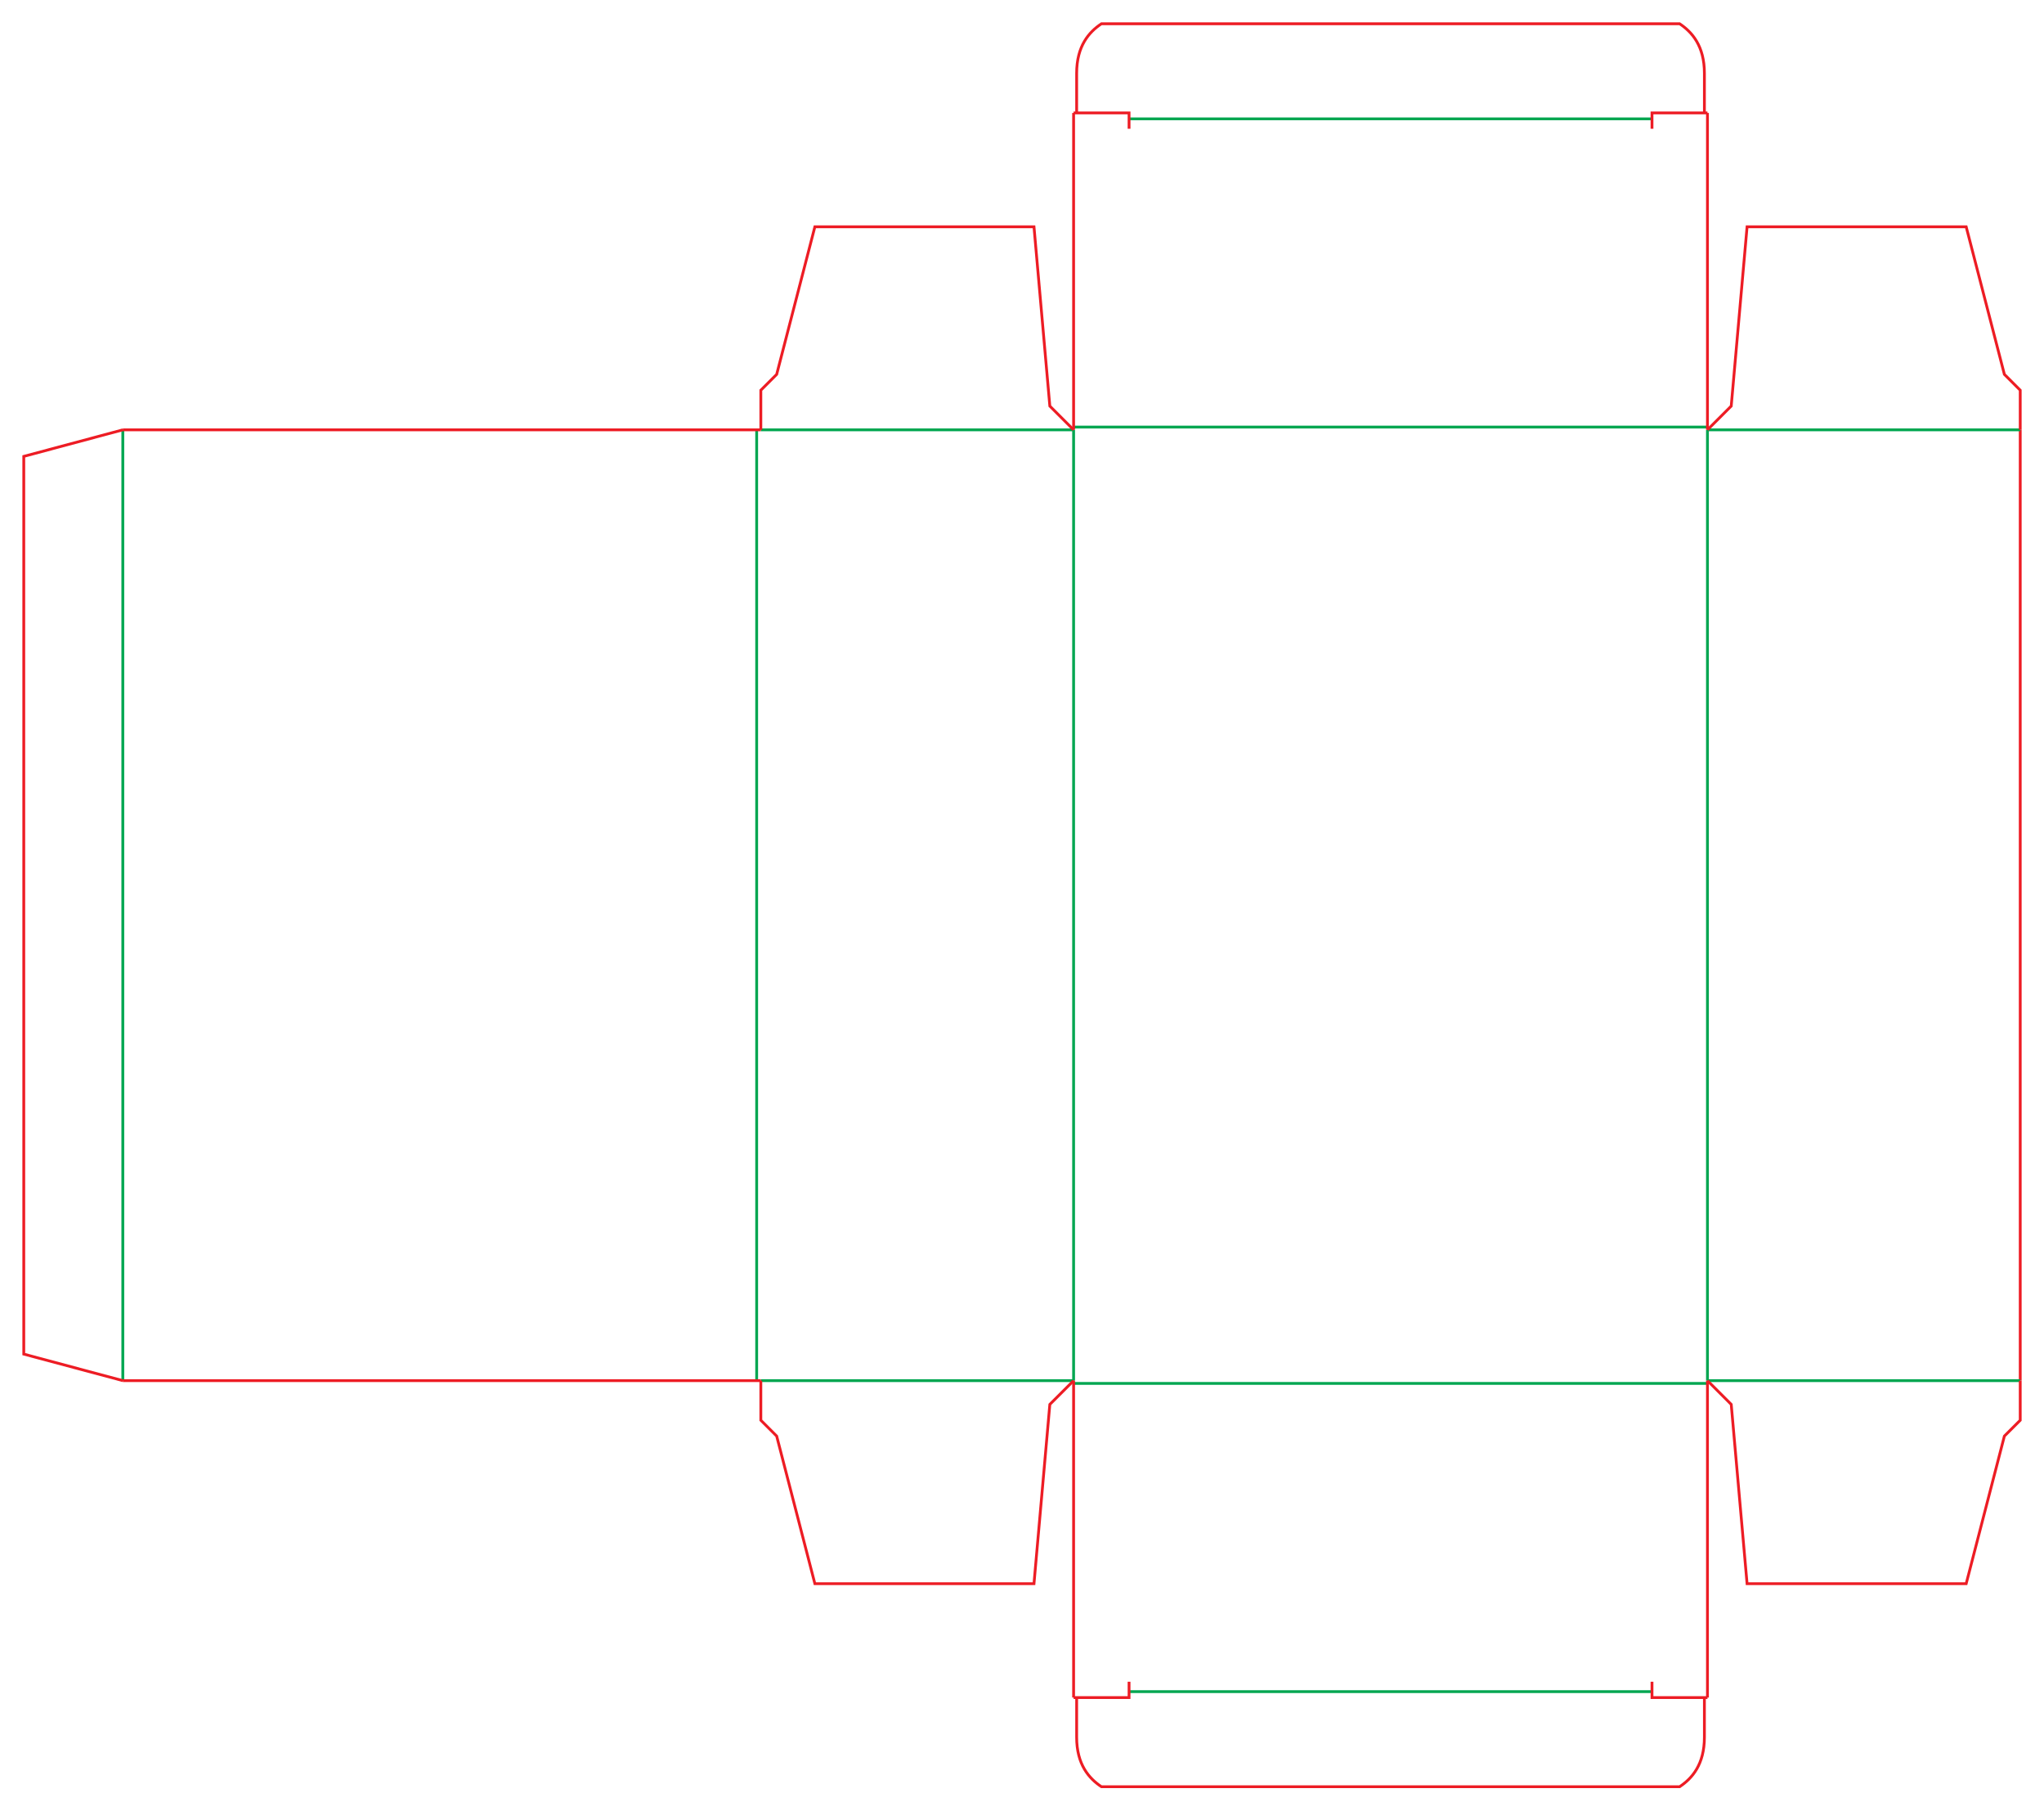
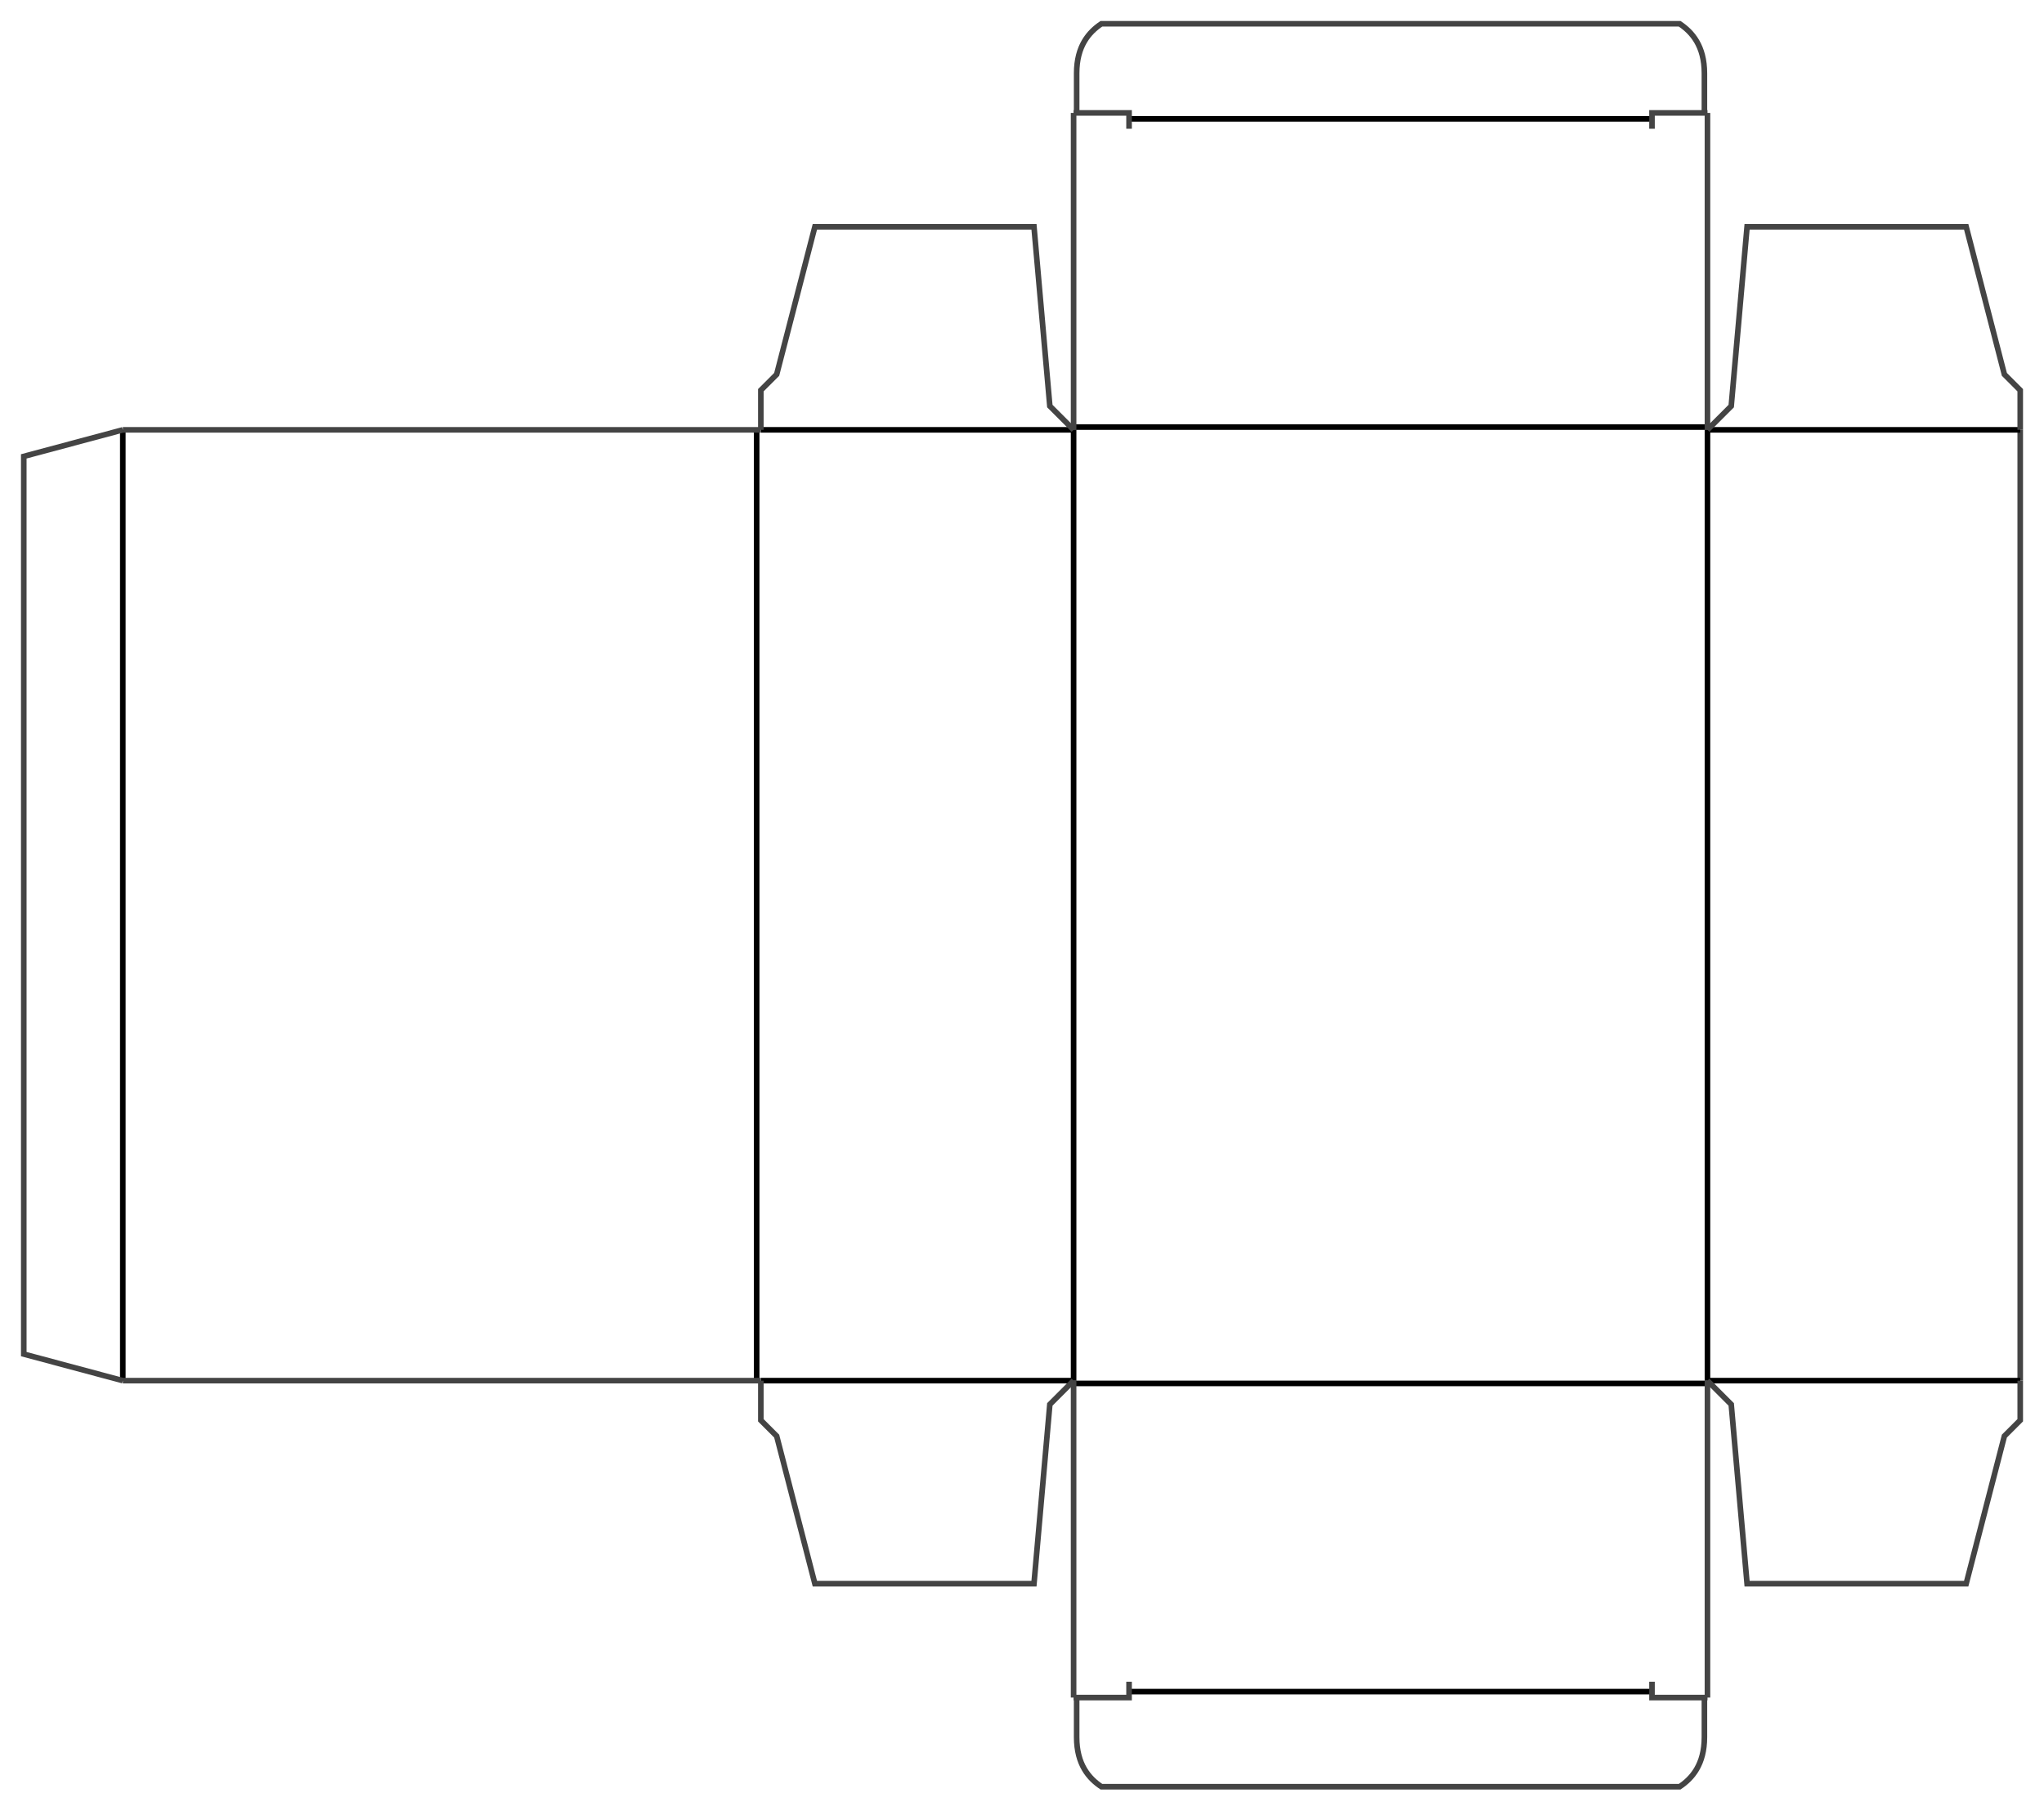
<svg xmlns="http://www.w3.org/2000/svg" version="1.1" id="svg1" width="975.024" height="863.622" viewBox="0 0 975.024 863.622">
  <defs id="defs1" />
  <g id="g1">
-     <path id="path1" d="M 270.709,493.937 V 153.78" style="fill:none;stroke:#00a650;stroke-width:1;stroke-linecap:butt;stroke-linejoin:miter;stroke-miterlimit:10;stroke-dasharray:none;stroke-opacity:1" transform="matrix(1.333333,0,0,-1.333333,0,863.622)" />
-     <path id="path2" d="M 384.094,493.937 V 153.78" style="fill:none;stroke:#00a650;stroke-width:1;stroke-linecap:butt;stroke-linejoin:miter;stroke-miterlimit:10;stroke-dasharray:none;stroke-opacity:1" transform="matrix(1.333333,0,0,-1.333333,0,863.622)" />
-     <path id="path3" d="M 610.866,493.937 V 153.78" style="fill:none;stroke:#00a650;stroke-width:1;stroke-linecap:butt;stroke-linejoin:miter;stroke-miterlimit:10;stroke-dasharray:none;stroke-opacity:1" transform="matrix(1.333333,0,0,-1.333333,0,863.622)" />
-     <path id="path4" d="m 722.764,493.937 v -0.992 -338.173 -0.992" style="fill:none;stroke:#ed1c24;stroke-width:1;stroke-linecap:butt;stroke-linejoin:miter;stroke-miterlimit:10;stroke-dasharray:none;stroke-opacity:1" transform="matrix(1.333333,0,0,-1.333333,0,863.622)" />
-     <path id="path5" d="M 43.937,493.937 V 153.78" style="fill:none;stroke:#00a650;stroke-width:1;stroke-linecap:butt;stroke-linejoin:miter;stroke-miterlimit:10;stroke-dasharray:none;stroke-opacity:1" transform="matrix(1.333333,0,0,-1.333333,0,863.622)" />
-     <path id="path6" d="M 43.937,493.937 8.504,484.443 V 163.274 l 35.433,-9.494" style="fill:none;stroke:#ed1c24;stroke-width:1;stroke-linecap:butt;stroke-linejoin:miter;stroke-miterlimit:10;stroke-dasharray:none;stroke-opacity:1" transform="matrix(1.333333,0,0,-1.333333,0,863.622)" />
-     <path id="path7" d="M 272.197,493.937 H 384.094" style="fill:none;stroke:#00a650;stroke-width:1;stroke-linecap:butt;stroke-linejoin:miter;stroke-miterlimit:10;stroke-dasharray:none;stroke-opacity:1" transform="scale(1.333333)" />
-     <path id="path8" d="M 384.094,494.929 H 610.866" style="fill:none;stroke:#00a650;stroke-width:1;stroke-linecap:butt;stroke-linejoin:miter;stroke-miterlimit:10;stroke-dasharray:none;stroke-opacity:1" transform="scale(1.333333)" />
-     <path id="path9" d="M 610.866,493.937 H 722.764" style="fill:none;stroke:#00a650;stroke-width:1;stroke-linecap:butt;stroke-linejoin:miter;stroke-miterlimit:10;stroke-dasharray:none;stroke-opacity:1" transform="scale(1.333333)" />
-     <path id="path10" d="M 43.937,493.937 H 272.197" style="fill:none;stroke:#ed1c24;stroke-width:1;stroke-linecap:butt;stroke-linejoin:miter;stroke-miterlimit:10;stroke-dasharray:none;stroke-opacity:1" transform="scale(1.333333)" />
-     <path id="path11" d="m 610.866,493.937 8.504,8.504 5.669,64.134 h 78.391 l 13.664,-52.795 5.669,-5.669 v -14.173" style="fill:none;stroke:#ed1c24;stroke-width:1;stroke-linecap:butt;stroke-linejoin:miter;stroke-miterlimit:10;stroke-dasharray:none;stroke-opacity:1" transform="scale(1.333333)" />
-     <path id="path12" d="m 384.094,493.937 8.504,8.504 5.669,64.134 h 78.391 l 13.664,-52.795 5.669,-5.669 v -14.173" style="fill:none;stroke:#ed1c24;stroke-width:1;stroke-linecap:butt;stroke-linejoin:miter;stroke-miterlimit:10;stroke-dasharray:none;stroke-opacity:1" transform="matrix(-1.333333,0,0,1.333333,1024.252,0)" />
-     <path id="path13" d="M 384.094,493.937 V 607.323" style="fill:none;stroke:#ed1c24;stroke-width:1;stroke-linecap:butt;stroke-linejoin:miter;stroke-miterlimit:10;stroke-dasharray:none;stroke-opacity:1" transform="scale(1.333333)" />
-     <path id="path14" d="M 610.866,493.937 V 607.323" style="fill:none;stroke:#ed1c24;stroke-width:1;stroke-linecap:butt;stroke-linejoin:miter;stroke-miterlimit:10;stroke-dasharray:none;stroke-opacity:1" transform="scale(1.333333)" />
-     <path id="path15" d="M 403.937,605.197 H 591.024" style="fill:none;stroke:#00a650;stroke-width:1;stroke-linecap:butt;stroke-linejoin:miter;stroke-miterlimit:10;stroke-dasharray:none;stroke-opacity:1" transform="scale(1.333333)" />
-     <path id="path16" d="m 384.094,607.323 h 19.843 v -5.669" style="fill:none;stroke:#ed1c24;stroke-width:1;stroke-linecap:butt;stroke-linejoin:miter;stroke-miterlimit:10;stroke-dasharray:none;stroke-opacity:1" transform="scale(1.333333)" />
-     <path id="path17" d="m 610.866,607.323 h -19.843 v -5.669" style="fill:none;stroke:#ed1c24;stroke-width:1;stroke-linecap:butt;stroke-linejoin:miter;stroke-miterlimit:10;stroke-dasharray:none;stroke-opacity:1" transform="scale(1.333333)" />
-     <path id="path18" d="m 385.186,607.323 v 14.173 c 0,9.785 4.429,14.764 8.858,17.717 h 206.872 c 4.429,-2.953 8.858,-7.932 8.858,-17.717 v -14.173" style="fill:none;stroke:#ed1c24;stroke-width:1;stroke-linecap:butt;stroke-linejoin:miter;stroke-miterlimit:10;stroke-dasharray:none;stroke-opacity:1" transform="scale(1.333333)" />
-     <path id="path19" d="M 272.197,493.937 H 384.094" style="fill:none;stroke:#00a650;stroke-width:1;stroke-linecap:butt;stroke-linejoin:miter;stroke-miterlimit:10;stroke-dasharray:none;stroke-opacity:1" transform="matrix(1.333333,0,0,-1.333333,0,863.622)" />
-     <path id="path20" d="M 384.094,494.929 H 610.866" style="fill:none;stroke:#00a650;stroke-width:1;stroke-linecap:butt;stroke-linejoin:miter;stroke-miterlimit:10;stroke-dasharray:none;stroke-opacity:1" transform="matrix(1.333333,0,0,-1.333333,0,863.622)" />
-     <path id="path21" d="M 610.866,493.937 H 722.764" style="fill:none;stroke:#00a650;stroke-width:1;stroke-linecap:butt;stroke-linejoin:miter;stroke-miterlimit:10;stroke-dasharray:none;stroke-opacity:1" transform="matrix(1.333333,0,0,-1.333333,0,863.622)" />
-     <path id="path22" d="M 43.937,493.937 H 272.197" style="fill:none;stroke:#ed1c24;stroke-width:1;stroke-linecap:butt;stroke-linejoin:miter;stroke-miterlimit:10;stroke-dasharray:none;stroke-opacity:1" transform="matrix(1.333333,0,0,-1.333333,0,863.622)" />
-     <path id="path23" d="m 610.866,493.937 8.504,8.504 5.669,64.134 h 78.391 l 13.664,-52.795 5.669,-5.669 v -14.173" style="fill:none;stroke:#ed1c24;stroke-width:1;stroke-linecap:butt;stroke-linejoin:miter;stroke-miterlimit:10;stroke-dasharray:none;stroke-opacity:1" transform="matrix(1.333333,0,0,-1.333333,0,863.622)" />
-     <path id="path24" d="m 384.094,493.937 8.504,8.504 5.669,64.134 h 78.391 l 13.664,-52.795 5.669,-5.669 v -14.173" style="fill:none;stroke:#ed1c24;stroke-width:1;stroke-linecap:butt;stroke-linejoin:miter;stroke-miterlimit:10;stroke-dasharray:none;stroke-opacity:1" transform="matrix(-1.333333,0,0,-1.333333,1024.252,863.622)" />
-     <path id="path25" d="M 384.094,493.937 V 607.323" style="fill:none;stroke:#ed1c24;stroke-width:1;stroke-linecap:butt;stroke-linejoin:miter;stroke-miterlimit:10;stroke-dasharray:none;stroke-opacity:1" transform="matrix(1.333333,0,0,-1.333333,0,863.622)" />
-     <path id="path26" d="M 610.866,493.937 V 607.323" style="fill:none;stroke:#ed1c24;stroke-width:1;stroke-linecap:butt;stroke-linejoin:miter;stroke-miterlimit:10;stroke-dasharray:none;stroke-opacity:1" transform="matrix(1.333333,0,0,-1.333333,0,863.622)" />
-     <path id="path27" d="M 403.937,605.197 H 591.024" style="fill:none;stroke:#00a650;stroke-width:1;stroke-linecap:butt;stroke-linejoin:miter;stroke-miterlimit:10;stroke-dasharray:none;stroke-opacity:1" transform="matrix(1.333333,0,0,-1.333333,0,863.622)" />
-     <path id="path28" d="m 384.094,607.323 h 19.843 v -5.669" style="fill:none;stroke:#ed1c24;stroke-width:1;stroke-linecap:butt;stroke-linejoin:miter;stroke-miterlimit:10;stroke-dasharray:none;stroke-opacity:1" transform="matrix(1.333333,0,0,-1.333333,0,863.622)" />
-     <path id="path29" d="m 610.866,607.323 h -19.843 v -5.669" style="fill:none;stroke:#ed1c24;stroke-width:1;stroke-linecap:butt;stroke-linejoin:miter;stroke-miterlimit:10;stroke-dasharray:none;stroke-opacity:1" transform="matrix(1.333333,0,0,-1.333333,0,863.622)" />
-     <path id="path30" d="m 385.186,607.323 v 14.173 c 0,9.785 4.429,14.764 8.858,17.717 h 206.872 c 4.429,-2.953 8.858,-7.932 8.858,-17.717 v -14.173" style="fill:none;stroke:#ed1c24;stroke-width:1;stroke-linecap:butt;stroke-linejoin:miter;stroke-miterlimit:10;stroke-dasharray:none;stroke-opacity:1" transform="matrix(1.333333,0,0,-1.333333,0,863.622)" />
+     <path id="path1" d="M 270.709,493.937 V 153.78" style="fill:none;stroke:#000000;stroke-width:2;stroke-linecap:butt;stroke-linejoin:miter;stroke-miterlimit:10;stroke-dasharray:none;stroke-opacity:1" transform="matrix(1.333333,0,0,-1.333333,0,863.622)" />
+     <path id="path2" d="M 384.094,493.937 V 153.78" style="fill:none;stroke:#000000;stroke-width:2;stroke-linecap:butt;stroke-linejoin:miter;stroke-miterlimit:10;stroke-dasharray:none;stroke-opacity:1" transform="matrix(1.333333,0,0,-1.333333,0,863.622)" />
+     <path id="path3" d="M 610.866,493.937 V 153.78" style="fill:none;stroke:#000000;stroke-width:2;stroke-linecap:butt;stroke-linejoin:miter;stroke-miterlimit:10;stroke-dasharray:none;stroke-opacity:1" transform="matrix(1.333333,0,0,-1.333333,0,863.622)" />
+     <path id="path4" d="m 722.764,493.937 v -0.992 -338.173 -0.992" style="fill:none;stroke:#444444;stroke-width:2;stroke-linecap:butt;stroke-linejoin:miter;stroke-miterlimit:10;stroke-dasharray:none;stroke-opacity:1" transform="matrix(1.333333,0,0,-1.333333,0,863.622)" />
+     <path id="path5" d="M 43.937,493.937 V 153.78" style="fill:none;stroke:#000000;stroke-width:2;stroke-linecap:butt;stroke-linejoin:miter;stroke-miterlimit:10;stroke-dasharray:none;stroke-opacity:1" transform="matrix(1.333333,0,0,-1.333333,0,863.622)" />
+     <path id="path6" d="M 43.937,493.937 8.504,484.443 V 163.274 l 35.433,-9.494" style="fill:none;stroke:#444444;stroke-width:2;stroke-linecap:butt;stroke-linejoin:miter;stroke-miterlimit:10;stroke-dasharray:none;stroke-opacity:1" transform="matrix(1.333333,0,0,-1.333333,0,863.622)" />
+     <path id="path7" d="M 272.197,493.937 H 384.094" style="fill:none;stroke:#000000;stroke-width:2;stroke-linecap:butt;stroke-linejoin:miter;stroke-miterlimit:10;stroke-dasharray:none;stroke-opacity:1" transform="scale(1.333333)" />
+     <path id="path8" d="M 384.094,494.929 H 610.866" style="fill:none;stroke:#000000;stroke-width:2;stroke-linecap:butt;stroke-linejoin:miter;stroke-miterlimit:10;stroke-dasharray:none;stroke-opacity:1" transform="scale(1.333333)" />
+     <path id="path9" d="M 610.866,493.937 H 722.764" style="fill:none;stroke:#000000;stroke-width:2;stroke-linecap:butt;stroke-linejoin:miter;stroke-miterlimit:10;stroke-dasharray:none;stroke-opacity:1" transform="scale(1.333333)" />
+     <path id="path10" d="M 43.937,493.937 H 272.197" style="fill:none;stroke:#444444;stroke-width:2;stroke-linecap:butt;stroke-linejoin:miter;stroke-miterlimit:10;stroke-dasharray:none;stroke-opacity:1" transform="scale(1.333333)" />
+     <path id="path11" d="m 610.866,493.937 8.504,8.504 5.669,64.134 h 78.391 l 13.664,-52.795 5.669,-5.669 v -14.173" style="fill:none;stroke:#444444;stroke-width:2;stroke-linecap:butt;stroke-linejoin:miter;stroke-miterlimit:10;stroke-dasharray:none;stroke-opacity:1" transform="scale(1.333333)" />
+     <path id="path12" d="m 384.094,493.937 8.504,8.504 5.669,64.134 h 78.391 l 13.664,-52.795 5.669,-5.669 v -14.173" style="fill:none;stroke:#444444;stroke-width:2;stroke-linecap:butt;stroke-linejoin:miter;stroke-miterlimit:10;stroke-dasharray:none;stroke-opacity:1" transform="matrix(-1.333333,0,0,1.333333,1024.252,0)" />
+     <path id="path13" d="M 384.094,493.937 V 607.323" style="fill:none;stroke:#444444;stroke-width:2;stroke-linecap:butt;stroke-linejoin:miter;stroke-miterlimit:10;stroke-dasharray:none;stroke-opacity:1" transform="scale(1.333333)" />
+     <path id="path14" d="M 610.866,493.937 V 607.323" style="fill:none;stroke:#444444;stroke-width:2;stroke-linecap:butt;stroke-linejoin:miter;stroke-miterlimit:10;stroke-dasharray:none;stroke-opacity:1" transform="scale(1.333333)" />
+     <path id="path15" d="M 403.937,605.197 H 591.024" style="fill:none;stroke:#000000;stroke-width:2;stroke-linecap:butt;stroke-linejoin:miter;stroke-miterlimit:10;stroke-dasharray:none;stroke-opacity:1" transform="scale(1.333333)" />
+     <path id="path16" d="m 384.094,607.323 h 19.843 v -5.669" style="fill:none;stroke:#444444;stroke-width:2;stroke-linecap:butt;stroke-linejoin:miter;stroke-miterlimit:10;stroke-dasharray:none;stroke-opacity:1" transform="scale(1.333333)" />
+     <path id="path17" d="m 610.866,607.323 h -19.843 v -5.669" style="fill:none;stroke:#444444;stroke-width:2;stroke-linecap:butt;stroke-linejoin:miter;stroke-miterlimit:10;stroke-dasharray:none;stroke-opacity:1" transform="scale(1.333333)" />
+     <path id="path18" d="m 385.186,607.323 v 14.173 c 0,9.785 4.429,14.764 8.858,17.717 h 206.872 c 4.429,-2.953 8.858,-7.932 8.858,-17.717 v -14.173" style="fill:none;stroke:#444444;stroke-width:2;stroke-linecap:butt;stroke-linejoin:miter;stroke-miterlimit:10;stroke-dasharray:none;stroke-opacity:1" transform="scale(1.333333)" />
+     <path id="path19" d="M 272.197,493.937 H 384.094" style="fill:none;stroke:#000000;stroke-width:2;stroke-linecap:butt;stroke-linejoin:miter;stroke-miterlimit:10;stroke-dasharray:none;stroke-opacity:1" transform="matrix(1.333333,0,0,-1.333333,0,863.622)" />
+     <path id="path20" d="M 384.094,494.929 H 610.866" style="fill:none;stroke:#000000;stroke-width:2;stroke-linecap:butt;stroke-linejoin:miter;stroke-miterlimit:10;stroke-dasharray:none;stroke-opacity:1" transform="matrix(1.333333,0,0,-1.333333,0,863.622)" />
+     <path id="path21" d="M 610.866,493.937 H 722.764" style="fill:none;stroke:#000000;stroke-width:2;stroke-linecap:butt;stroke-linejoin:miter;stroke-miterlimit:10;stroke-dasharray:none;stroke-opacity:1" transform="matrix(1.333333,0,0,-1.333333,0,863.622)" />
+     <path id="path22" d="M 43.937,493.937 H 272.197" style="fill:none;stroke:#444444;stroke-width:2;stroke-linecap:butt;stroke-linejoin:miter;stroke-miterlimit:10;stroke-dasharray:none;stroke-opacity:1" transform="matrix(1.333333,0,0,-1.333333,0,863.622)" />
+     <path id="path23" d="m 610.866,493.937 8.504,8.504 5.669,64.134 h 78.391 l 13.664,-52.795 5.669,-5.669 v -14.173" style="fill:none;stroke:#444444;stroke-width:2;stroke-linecap:butt;stroke-linejoin:miter;stroke-miterlimit:10;stroke-dasharray:none;stroke-opacity:1" transform="matrix(1.333333,0,0,-1.333333,0,863.622)" />
+     <path id="path24" d="m 384.094,493.937 8.504,8.504 5.669,64.134 h 78.391 l 13.664,-52.795 5.669,-5.669 v -14.173" style="fill:none;stroke:#444444;stroke-width:2;stroke-linecap:butt;stroke-linejoin:miter;stroke-miterlimit:10;stroke-dasharray:none;stroke-opacity:1" transform="matrix(-1.333333,0,0,-1.333333,1024.252,863.622)" />
+     <path id="path25" d="M 384.094,493.937 V 607.323" style="fill:none;stroke:#444444;stroke-width:2;stroke-linecap:butt;stroke-linejoin:miter;stroke-miterlimit:10;stroke-dasharray:none;stroke-opacity:1" transform="matrix(1.333333,0,0,-1.333333,0,863.622)" />
+     <path id="path26" d="M 610.866,493.937 V 607.323" style="fill:none;stroke:#444444;stroke-width:2;stroke-linecap:butt;stroke-linejoin:miter;stroke-miterlimit:10;stroke-dasharray:none;stroke-opacity:1" transform="matrix(1.333333,0,0,-1.333333,0,863.622)" />
+     <path id="path27" d="M 403.937,605.197 H 591.024" style="fill:none;stroke:#000000;stroke-width:2;stroke-linecap:butt;stroke-linejoin:miter;stroke-miterlimit:10;stroke-dasharray:none;stroke-opacity:1" transform="matrix(1.333333,0,0,-1.333333,0,863.622)" />
+     <path id="path28" d="m 384.094,607.323 h 19.843 v -5.669" style="fill:none;stroke:#444444;stroke-width:2;stroke-linecap:butt;stroke-linejoin:miter;stroke-miterlimit:10;stroke-dasharray:none;stroke-opacity:1" transform="matrix(1.333333,0,0,-1.333333,0,863.622)" />
+     <path id="path29" d="m 610.866,607.323 h -19.843 v -5.669" style="fill:none;stroke:#444444;stroke-width:2;stroke-linecap:butt;stroke-linejoin:miter;stroke-miterlimit:10;stroke-dasharray:none;stroke-opacity:1" transform="matrix(1.333333,0,0,-1.333333,0,863.622)" />
+     <path id="path30" d="m 385.186,607.323 v 14.173 c 0,9.785 4.429,14.764 8.858,17.717 h 206.872 c 4.429,-2.953 8.858,-7.932 8.858,-17.717 v -14.173" style="fill:none;stroke:#444444;stroke-width:2;stroke-linecap:butt;stroke-linejoin:miter;stroke-miterlimit:10;stroke-dasharray:none;stroke-opacity:1" transform="matrix(1.333333,0,0,-1.333333,0,863.622)" />
  </g>
</svg>
